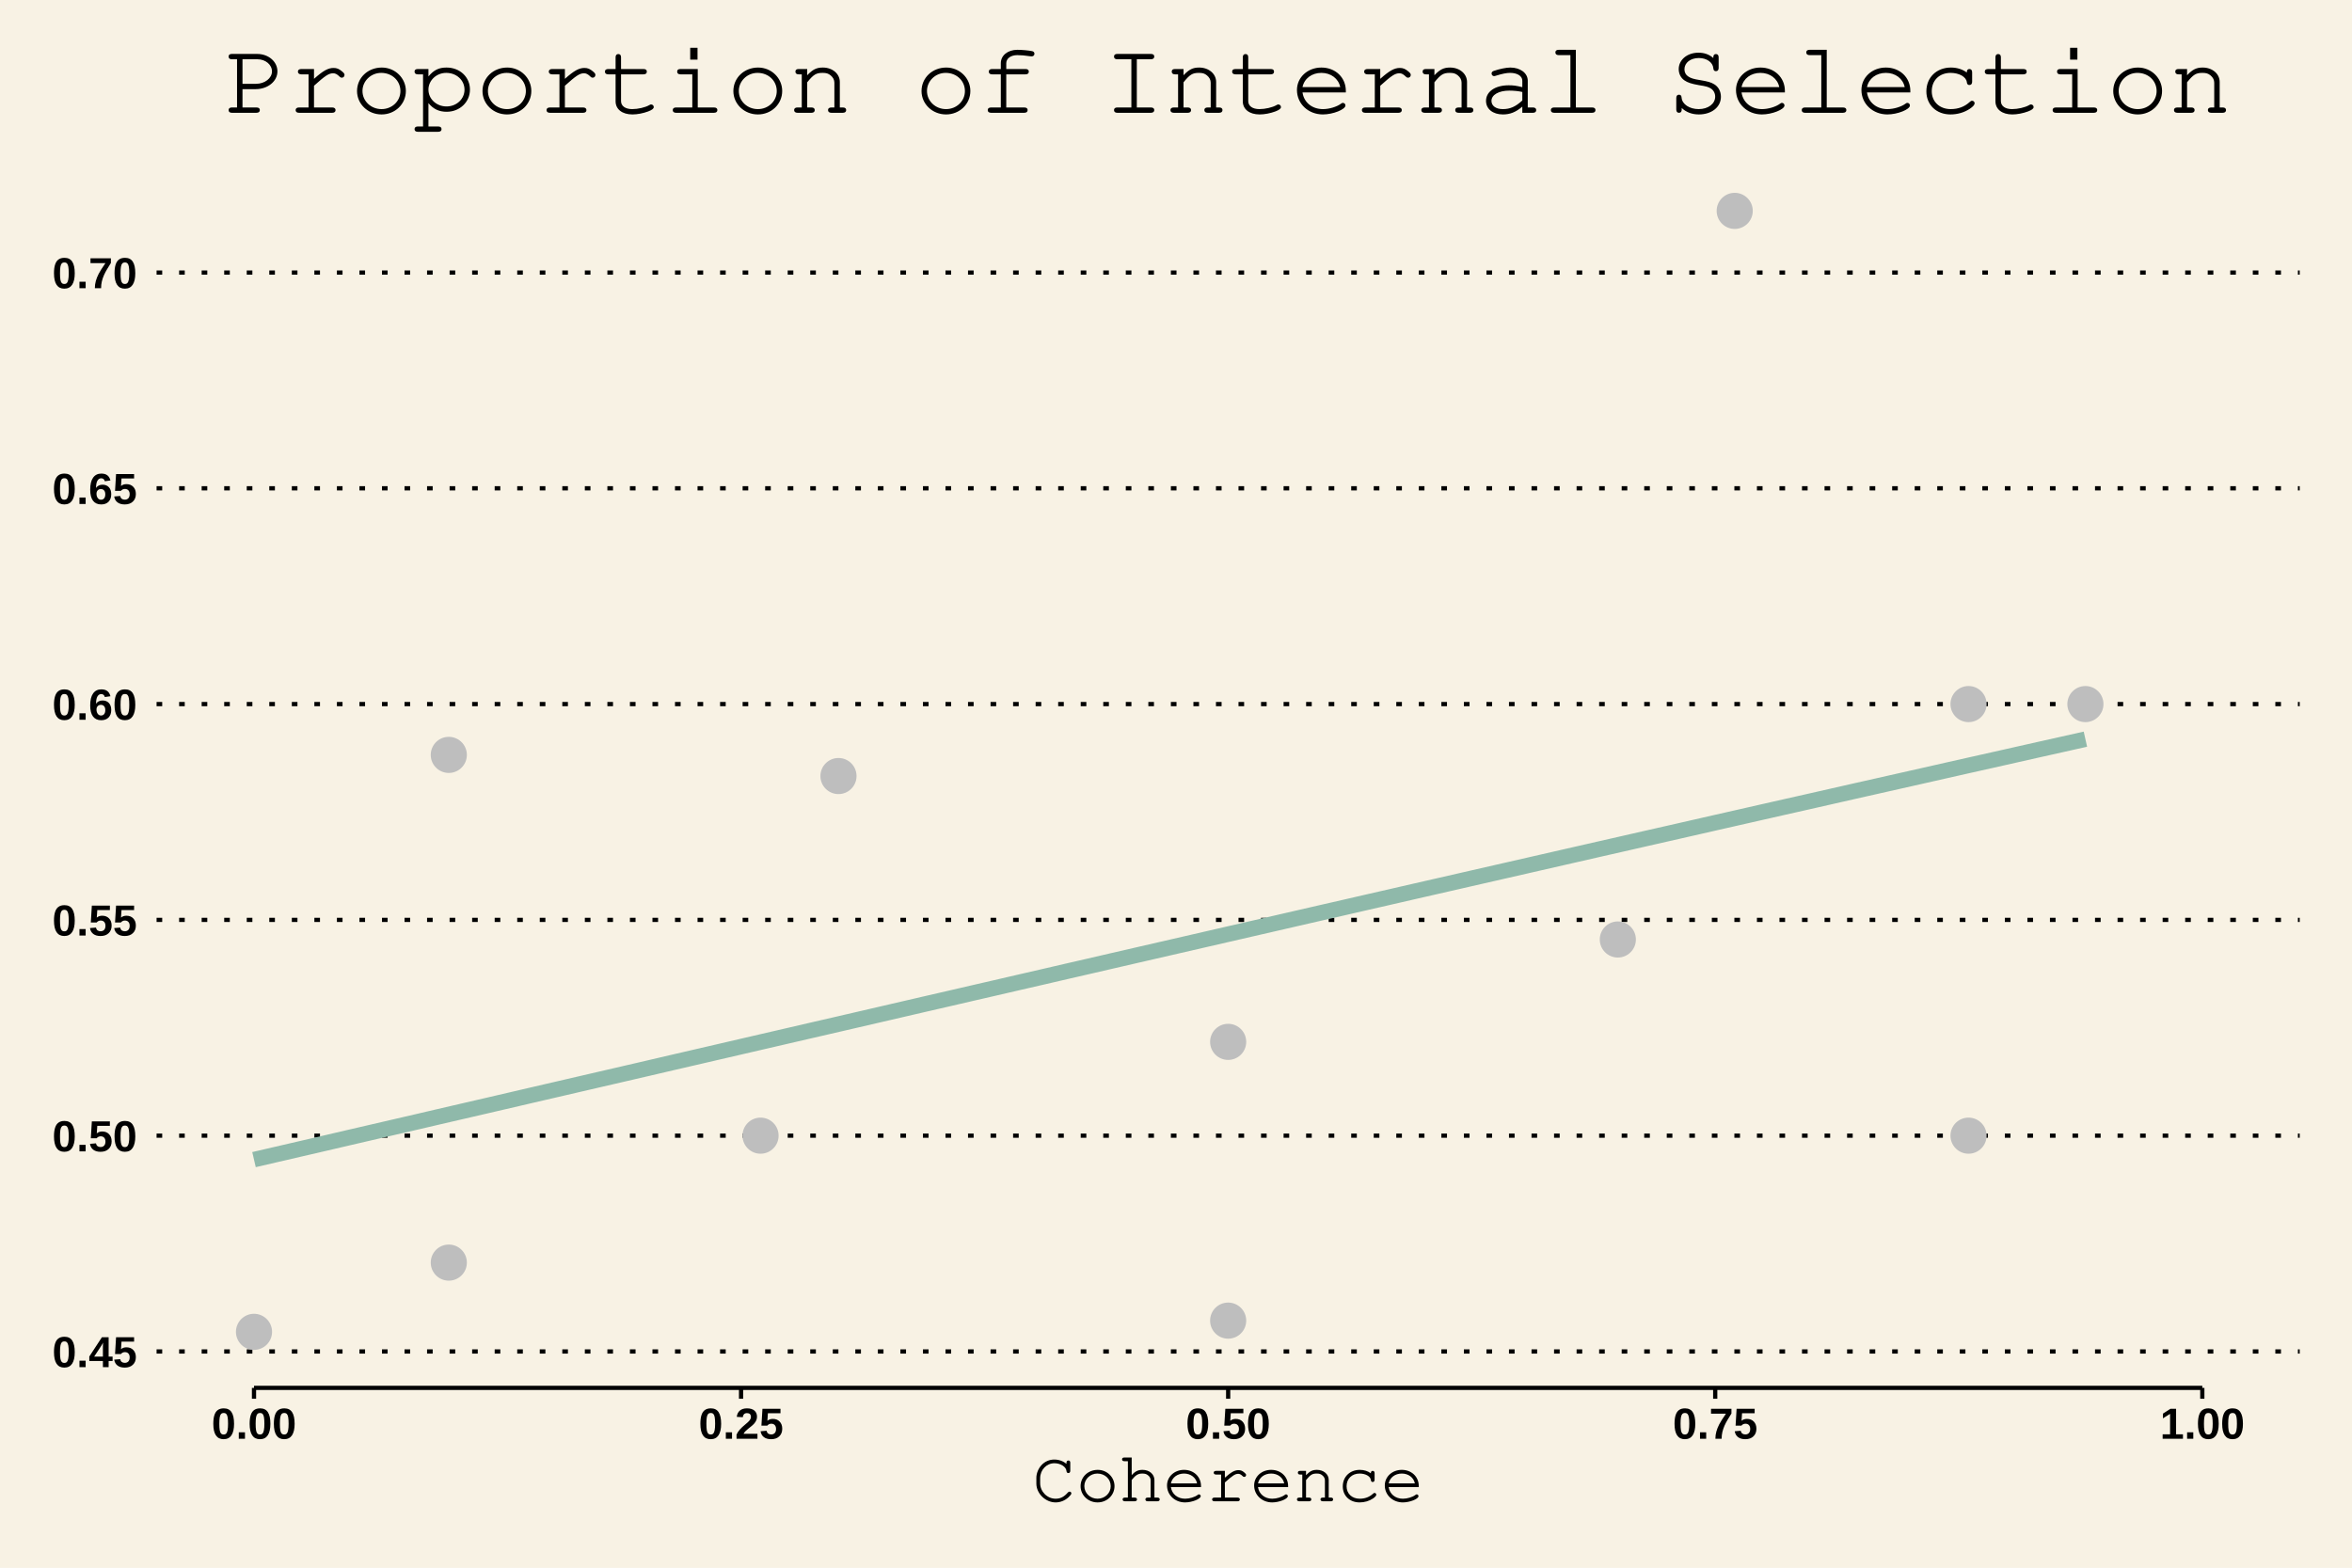
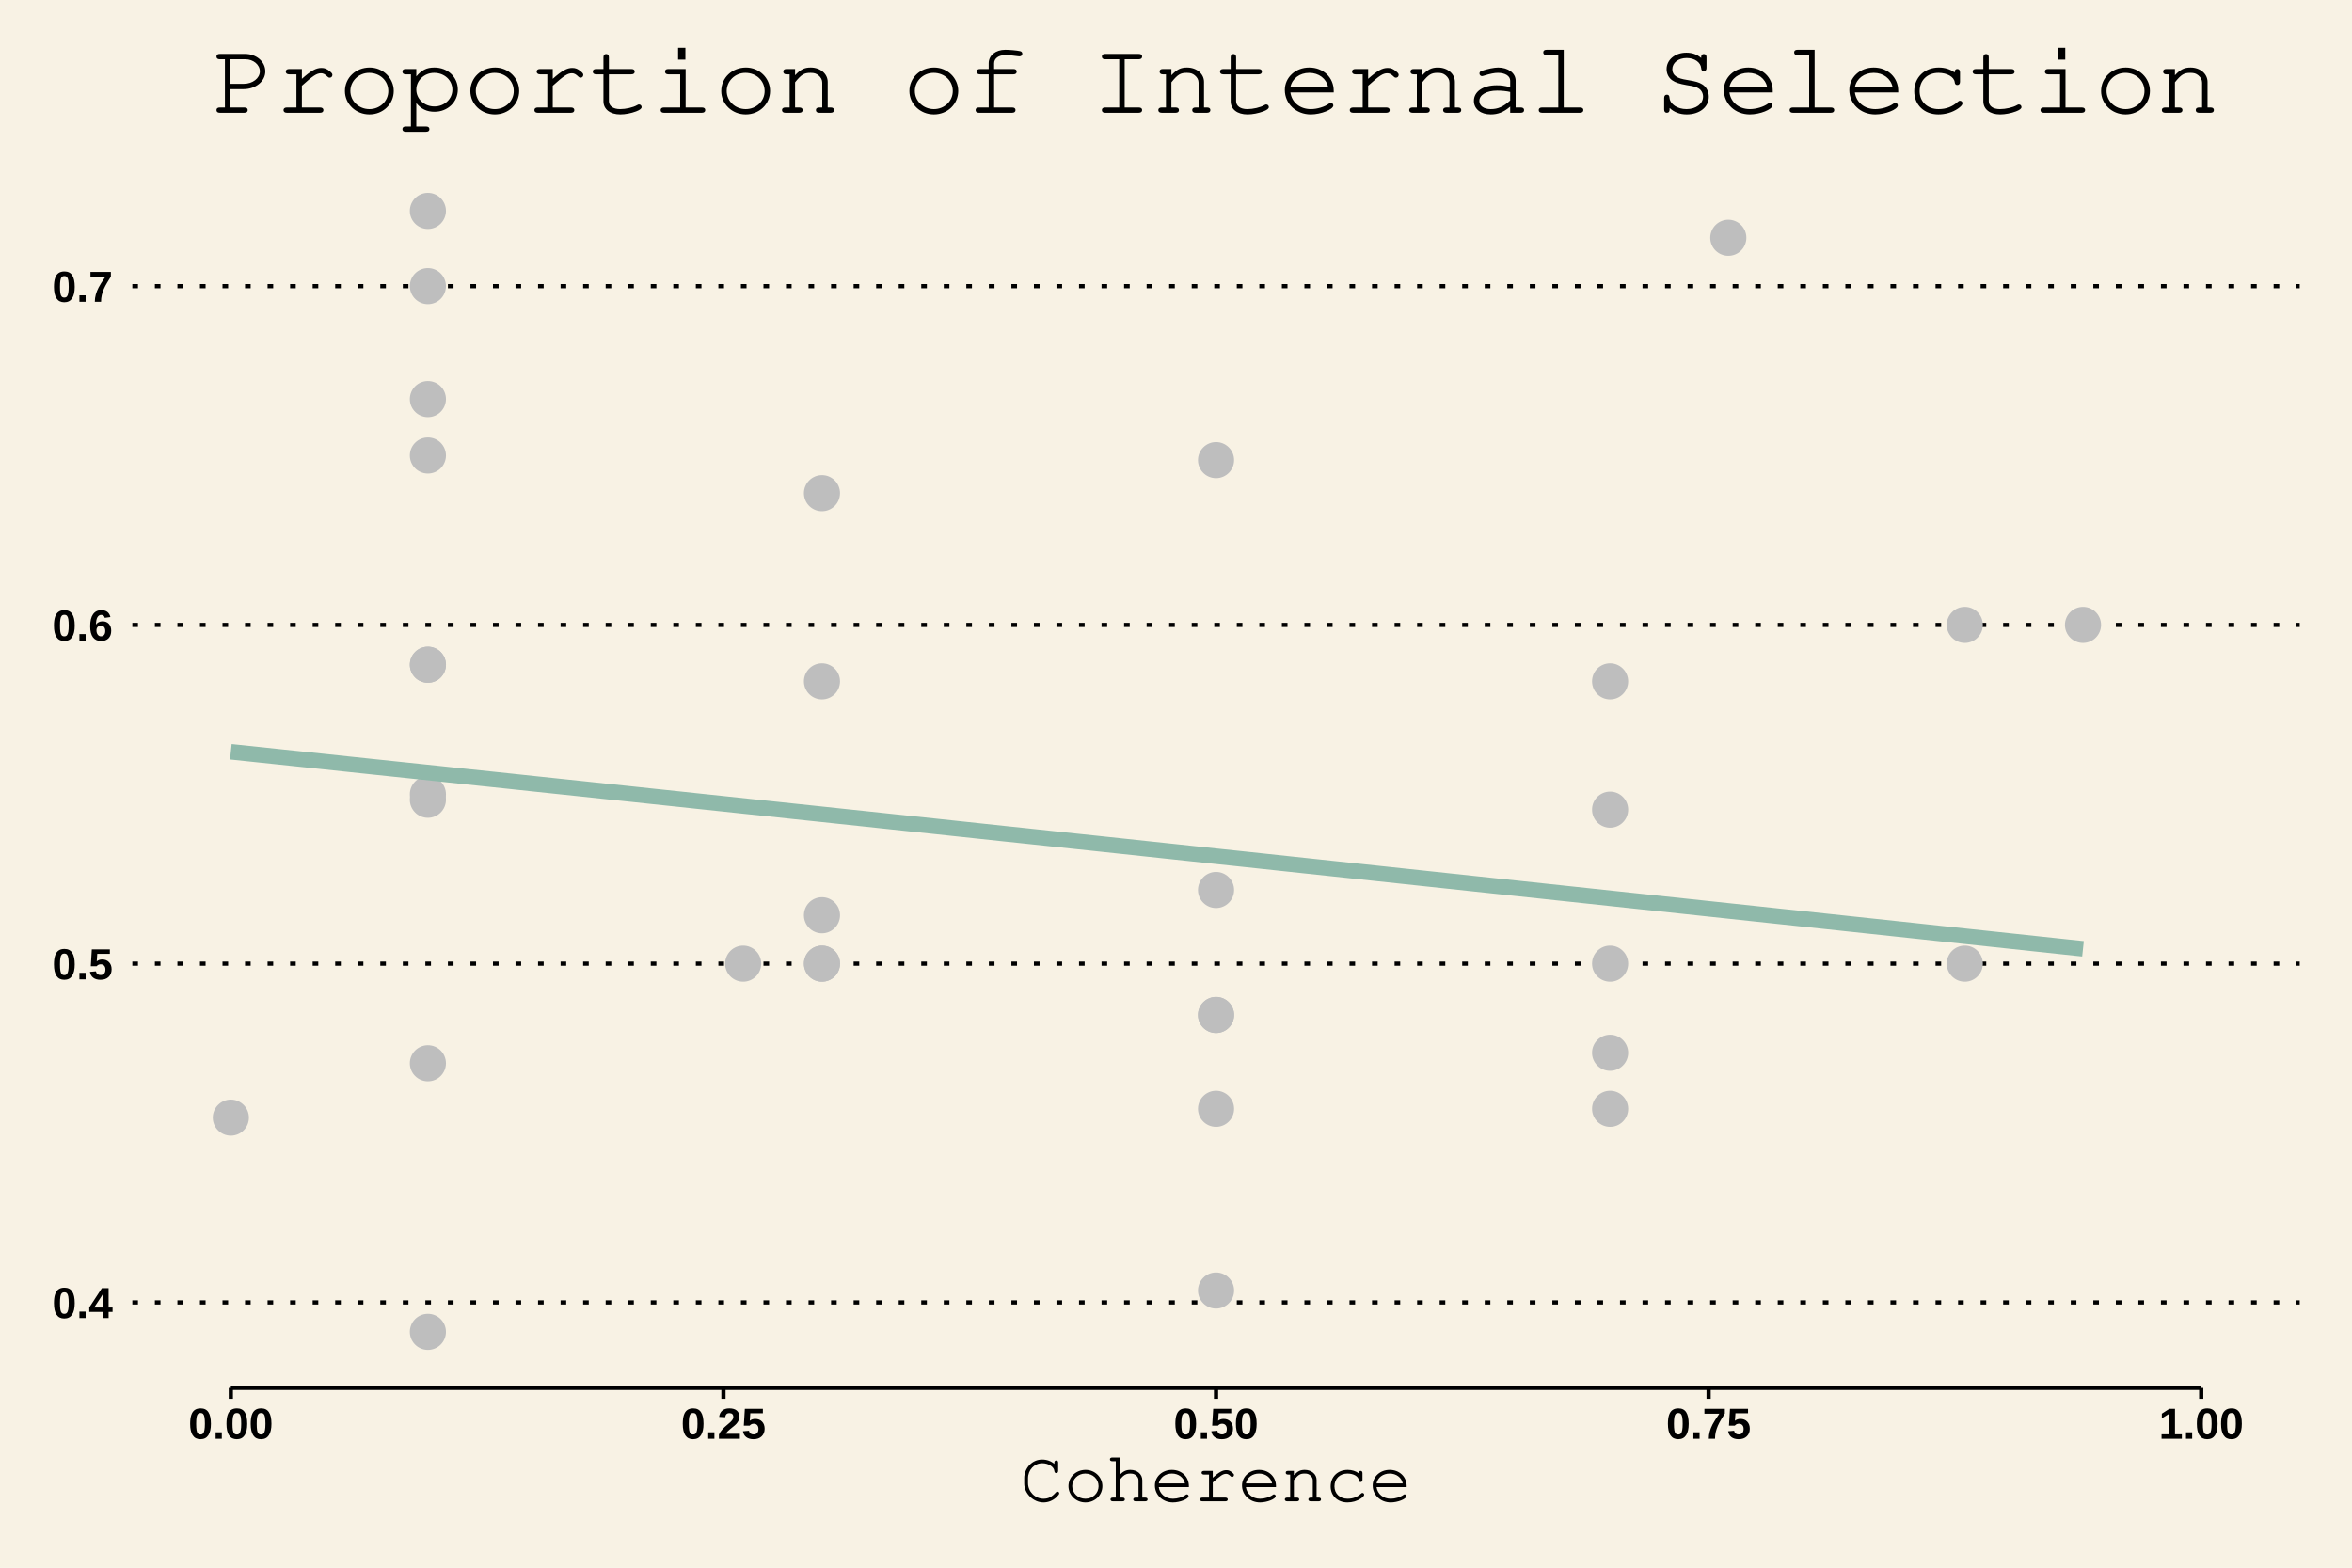
<svg xmlns="http://www.w3.org/2000/svg" class="svglite" width="648.00pt" height="432.00pt" viewBox="0 0 648.00 432.00">
  <defs>
    <style type="text/css">
    .svglite line, .svglite polyline, .svglite polygon, .svglite path, .svglite rect, .svglite circle {
      fill: none;
      stroke: #000000;
      stroke-linecap: round;
      stroke-linejoin: round;
      stroke-miterlimit: 10.00;
    }
  </style>
  </defs>
  <rect width="100%" height="100%" style="stroke: none; fill: #F8F2E4;" />
  <defs>
    <clipPath id="cpMC4wMHw2NDguMDB8MC4wMHw0MzIuMDA=">
      <rect x="0.00" y="0.00" width="648.00" height="432.00" />
    </clipPath>
  </defs>
  <g clip-path="url(#cpMC4wMHw2NDguMDB8MC4wMHw0MzIuMDA=)">
-     <rect x="-0" y="0" width="648.00" height="432.00" style="stroke-width: 1.16; stroke: none; fill: #F8F2E4;" />
+     <rect x="0.00" y="0" width="648.00" height="432.00" style="stroke-width: 1.16; stroke: none; fill: #F8F2E4;" />
  </g>
  <defs>
-     <clipPath id="cpNDMuMTR8NjMzLjYwfDQyLjY2fDM4Mi40NQ==">
-       <rect x="43.14" y="42.66" width="590.46" height="339.79" />
+     <clipPath id="cpMzYuNDZ8NjMzLjYwfDQyLjY2fDM4Mi40NQ==">
+       <rect x="36.46" y="42.66" width="597.14" height="339.79" />
    </clipPath>
  </defs>
-   <g clip-path="url(#cpNDMuMTR8NjMzLjYwfDQyLjY2fDM4Mi40NQ==)">
-     <rect x="43.14" y="42.66" width="590.46" height="339.79" style="stroke-width: 1.16; stroke: none; fill: #F8F2E4;" />
-     <polyline points="43.14,372.42 633.60,372.42 " style="stroke-width: 1.16; stroke-dasharray: 1.55,4.66; stroke-linecap: butt;" />
-     <polyline points="43.14,312.95 633.60,312.95 " style="stroke-width: 1.16; stroke-dasharray: 1.55,4.66; stroke-linecap: butt;" />
-     <polyline points="43.14,253.49 633.60,253.49 " style="stroke-width: 1.16; stroke-dasharray: 1.55,4.66; stroke-linecap: butt;" />
-     <polyline points="43.14,194.02 633.60,194.02 " style="stroke-width: 1.16; stroke-dasharray: 1.55,4.66; stroke-linecap: butt;" />
-     <polyline points="43.14,134.56 633.60,134.56 " style="stroke-width: 1.16; stroke-dasharray: 1.55,4.66; stroke-linecap: butt;" />
-     <polyline points="43.14,75.10 633.60,75.10 " style="stroke-width: 1.16; stroke-dasharray: 1.55,4.66; stroke-linecap: butt;" />
-     <circle cx="69.98" cy="367.01" r="4.62" style="stroke-width: 0.71; stroke: #BEBEBE; fill: #BEBEBE;" />
-     <circle cx="123.65" cy="347.93" r="4.62" style="stroke-width: 0.71; stroke: #BEBEBE; fill: #BEBEBE;" />
-     <circle cx="123.65" cy="208.02" r="4.62" style="stroke-width: 0.71; stroke: #BEBEBE; fill: #BEBEBE;" />
-     <circle cx="209.54" cy="312.95" r="4.62" style="stroke-width: 0.71; stroke: #BEBEBE; fill: #BEBEBE;" />
-     <circle cx="231.01" cy="213.85" r="4.62" style="stroke-width: 0.71; stroke: #BEBEBE; fill: #BEBEBE;" />
-     <circle cx="338.37" cy="287.10" r="4.62" style="stroke-width: 0.71; stroke: #BEBEBE; fill: #BEBEBE;" />
-     <circle cx="338.37" cy="363.92" r="4.62" style="stroke-width: 0.71; stroke: #BEBEBE; fill: #BEBEBE;" />
-     <circle cx="445.73" cy="258.89" r="4.62" style="stroke-width: 0.71; stroke: #BEBEBE; fill: #BEBEBE;" />
-     <circle cx="477.93" cy="58.11" r="4.62" style="stroke-width: 0.71; stroke: #BEBEBE; fill: #BEBEBE;" />
-     <circle cx="542.35" cy="312.95" r="4.62" style="stroke-width: 0.71; stroke: #BEBEBE; fill: #BEBEBE;" />
-     <circle cx="542.35" cy="194.02" r="4.62" style="stroke-width: 0.71; stroke: #BEBEBE; fill: #BEBEBE;" />
-     <circle cx="574.55" cy="194.02" r="4.62" style="stroke-width: 0.71; stroke: #BEBEBE; fill: #BEBEBE;" />
-     <polyline points="69.98,319.55 76.36,318.07 82.75,316.59 89.14,315.11 95.52,313.62 101.91,312.14 108.30,310.66 114.69,309.18 121.07,307.69 127.46,306.21 133.85,304.73 140.23,303.25 146.62,301.76 153.01,300.28 159.39,298.80 165.78,297.32 172.17,295.84 178.56,294.36 184.94,292.87 191.33,291.39 197.72,289.91 204.10,288.43 210.49,286.95 216.88,285.47 223.27,283.99 229.65,282.52 236.04,281.04 242.43,279.56 248.81,278.08 255.20,276.60 261.59,275.13 267.97,273.65 274.36,272.18 280.75,270.70 287.14,269.23 293.52,267.75 299.91,266.28 306.30,264.80 312.68,263.33 319.07,261.86 325.46,260.39 331.85,258.92 338.23,257.45 344.62,255.98 351.01,254.51 357.39,253.04 363.78,251.57 370.17,250.11 376.55,248.64 382.94,247.18 389.33,245.71 395.72,244.25 402.10,242.79 408.49,241.33 414.88,239.87 421.26,238.41 427.65,236.95 434.04,235.49 440.43,234.03 446.81,232.58 453.20,231.12 459.59,229.67 465.97,228.22 472.36,226.76 478.75,225.31 485.13,223.86 491.52,222.41 497.91,220.97 504.30,219.52 510.68,218.07 517.07,216.63 523.46,215.19 529.84,213.75 536.23,212.30 542.62,210.86 549.01,209.43 555.39,207.99 561.78,206.55 568.17,205.12 574.55,203.69 " style="stroke-width: 4.27; stroke: #8FB9AA; stroke-linecap: butt;" />
-     <rect x="43.14" y="42.66" width="590.46" height="339.79" style="stroke-width: 1.16; stroke: none;" />
+   <g clip-path="url(#cpMzYuNDZ8NjMzLjYwfDQyLjY2fDM4Mi40NQ==)">
+     <rect x="36.46" y="42.66" width="597.14" height="339.79" style="stroke-width: 1.16; stroke: none; fill: #F8F2E4;" />
+     <polyline points="36.46,358.89 633.60,358.89 " style="stroke-width: 1.16; stroke-dasharray: 1.55,4.66; stroke-linecap: butt;" />
+     <polyline points="36.46,265.55 633.60,265.55 " style="stroke-width: 1.16; stroke-dasharray: 1.55,4.66; stroke-linecap: butt;" />
+     <polyline points="36.46,172.20 633.60,172.20 " style="stroke-width: 1.16; stroke-dasharray: 1.55,4.66; stroke-linecap: butt;" />
+     <polyline points="36.46,78.85 633.60,78.85 " style="stroke-width: 1.16; stroke-dasharray: 1.55,4.66; stroke-linecap: butt;" />
+     <circle cx="63.60" cy="307.98" r="4.62" style="stroke-width: 0.71; stroke: #BEBEBE; fill: #BEBEBE;" />
+     <circle cx="117.89" cy="293.00" r="4.62" style="stroke-width: 0.71; stroke: #BEBEBE; fill: #BEBEBE;" />
+     <circle cx="117.89" cy="218.87" r="4.62" style="stroke-width: 0.71; stroke: #BEBEBE; fill: #BEBEBE;" />
+     <circle cx="117.89" cy="220.38" r="4.62" style="stroke-width: 0.71; stroke: #BEBEBE; fill: #BEBEBE;" />
+     <circle cx="117.89" cy="109.97" r="4.62" style="stroke-width: 0.71; stroke: #BEBEBE; fill: #BEBEBE;" />
+     <circle cx="117.89" cy="367.01" r="4.62" style="stroke-width: 0.71; stroke: #BEBEBE; fill: #BEBEBE;" />
+     <circle cx="117.89" cy="183.18" r="4.62" style="stroke-width: 0.71; stroke: #BEBEBE; fill: #BEBEBE;" />
+     <circle cx="117.89" cy="58.11" r="4.62" style="stroke-width: 0.71; stroke: #BEBEBE; fill: #BEBEBE;" />
+     <circle cx="117.89" cy="78.85" r="4.62" style="stroke-width: 0.71; stroke: #BEBEBE; fill: #BEBEBE;" />
+     <circle cx="117.89" cy="183.18" r="4.62" style="stroke-width: 0.71; stroke: #BEBEBE; fill: #BEBEBE;" />
+     <circle cx="117.89" cy="125.52" r="4.62" style="stroke-width: 0.71; stroke: #BEBEBE; fill: #BEBEBE;" />
+     <circle cx="204.75" cy="265.55" r="4.62" style="stroke-width: 0.71; stroke: #BEBEBE; fill: #BEBEBE;" />
+     <circle cx="226.46" cy="187.76" r="4.62" style="stroke-width: 0.71; stroke: #BEBEBE; fill: #BEBEBE;" />
+     <circle cx="226.46" cy="265.55" r="4.62" style="stroke-width: 0.71; stroke: #BEBEBE; fill: #BEBEBE;" />
+     <circle cx="226.46" cy="265.55" r="4.62" style="stroke-width: 0.71; stroke: #BEBEBE; fill: #BEBEBE;" />
+     <circle cx="226.46" cy="252.21" r="4.62" style="stroke-width: 0.71; stroke: #BEBEBE; fill: #BEBEBE;" />
+     <circle cx="226.46" cy="135.90" r="4.62" style="stroke-width: 0.71; stroke: #BEBEBE; fill: #BEBEBE;" />
+     <circle cx="335.03" cy="245.25" r="4.62" style="stroke-width: 0.71; stroke: #BEBEBE; fill: #BEBEBE;" />
+     <circle cx="335.03" cy="305.55" r="4.62" style="stroke-width: 0.71; stroke: #BEBEBE; fill: #BEBEBE;" />
+     <circle cx="335.03" cy="279.69" r="4.62" style="stroke-width: 0.71; stroke: #BEBEBE; fill: #BEBEBE;" />
+     <circle cx="335.03" cy="355.62" r="4.62" style="stroke-width: 0.71; stroke: #BEBEBE; fill: #BEBEBE;" />
+     <circle cx="335.03" cy="279.69" r="4.62" style="stroke-width: 0.71; stroke: #BEBEBE; fill: #BEBEBE;" />
+     <circle cx="335.03" cy="126.79" r="4.62" style="stroke-width: 0.71; stroke: #BEBEBE; fill: #BEBEBE;" />
+     <circle cx="443.60" cy="223.11" r="4.62" style="stroke-width: 0.71; stroke: #BEBEBE; fill: #BEBEBE;" />
+     <circle cx="443.60" cy="265.55" r="4.62" style="stroke-width: 0.71; stroke: #BEBEBE; fill: #BEBEBE;" />
+     <circle cx="443.60" cy="290.11" r="4.62" style="stroke-width: 0.71; stroke: #BEBEBE; fill: #BEBEBE;" />
+     <circle cx="443.60" cy="305.55" r="4.62" style="stroke-width: 0.71; stroke: #BEBEBE; fill: #BEBEBE;" />
+     <circle cx="443.60" cy="187.76" r="4.62" style="stroke-width: 0.71; stroke: #BEBEBE; fill: #BEBEBE;" />
+     <circle cx="476.17" cy="65.52" r="4.62" style="stroke-width: 0.71; stroke: #BEBEBE; fill: #BEBEBE;" />
+     <circle cx="541.32" cy="265.55" r="4.62" style="stroke-width: 0.71; stroke: #BEBEBE; fill: #BEBEBE;" />
+     <circle cx="541.32" cy="172.20" r="4.62" style="stroke-width: 0.71; stroke: #BEBEBE; fill: #BEBEBE;" />
+     <circle cx="573.89" cy="172.20" r="4.62" style="stroke-width: 0.71; stroke: #BEBEBE; fill: #BEBEBE;" />
+     <polyline points="63.60,207.16 70.06,207.84 76.52,208.52 82.98,209.20 89.44,209.88 95.90,210.57 102.36,211.25 108.82,211.93 115.28,212.61 121.74,213.29 128.20,213.98 134.66,214.66 141.12,215.34 147.58,216.03 154.03,216.71 160.49,217.39 166.95,218.08 173.41,218.76 179.87,219.45 186.33,220.13 192.79,220.82 199.25,221.50 205.71,222.19 212.17,222.87 218.63,223.56 225.09,224.24 231.55,224.93 238.00,225.61 244.46,226.30 250.92,226.99 257.38,227.67 263.84,228.36 270.30,229.05 276.76,229.74 283.22,230.42 289.68,231.11 296.14,231.80 302.60,232.48 309.06,233.17 315.52,233.86 321.98,234.55 328.43,235.24 334.89,235.93 341.35,236.61 347.81,237.30 354.27,237.99 360.73,238.68 367.19,239.37 373.65,240.06 380.11,240.75 386.57,241.44 393.03,242.13 399.49,242.82 405.95,243.51 412.40,244.20 418.86,244.89 425.32,245.58 431.78,246.27 438.24,246.96 444.70,247.65 451.16,248.34 457.62,249.03 464.08,249.72 470.54,250.41 477.00,251.10 483.46,251.79 489.92,252.48 496.38,253.17 502.83,253.86 509.29,254.55 515.75,255.24 522.21,255.93 528.67,256.62 535.13,257.32 541.59,258.01 548.05,258.70 554.51,259.39 560.97,260.08 567.43,260.77 573.89,261.46 " style="stroke-width: 4.27; stroke: #8FB9AA; stroke-linecap: butt;" />
+     <rect x="36.46" y="42.66" width="597.14" height="339.79" style="stroke-width: 1.16; stroke: none;" />
  </g>
  <g clip-path="url(#cpMC4wMHw2NDguMDB8MC4wMHw0MzIuMDA=)">
-     <text x="37.76" y="376.74" text-anchor="end" style="font-size: 12.00px; font-weight: bold; font-family: Arial;" textLength="23.36px" lengthAdjust="spacingAndGlyphs">0.45</text>
-     <text x="37.76" y="317.27" text-anchor="end" style="font-size: 12.00px; font-weight: bold; font-family: Arial;" textLength="23.36px" lengthAdjust="spacingAndGlyphs">0.50</text>
-     <text x="37.76" y="257.81" text-anchor="end" style="font-size: 12.00px; font-weight: bold; font-family: Arial;" textLength="23.36px" lengthAdjust="spacingAndGlyphs">0.55</text>
-     <text x="37.76" y="198.34" text-anchor="end" style="font-size: 12.00px; font-weight: bold; font-family: Arial;" textLength="23.36px" lengthAdjust="spacingAndGlyphs">0.60</text>
-     <text x="37.76" y="138.88" text-anchor="end" style="font-size: 12.00px; font-weight: bold; font-family: Arial;" textLength="23.36px" lengthAdjust="spacingAndGlyphs">0.65</text>
-     <text x="37.76" y="79.42" text-anchor="end" style="font-size: 12.00px; font-weight: bold; font-family: Arial;" textLength="23.36px" lengthAdjust="spacingAndGlyphs">0.70</text>
-     <polyline points="69.98,382.45 606.76,382.45 " style="stroke-width: 1.16; stroke-linecap: butt;" />
-     <polyline points="69.98,385.44 69.98,382.45 " style="stroke-width: 1.16; stroke-linecap: butt;" />
-     <polyline points="204.17,385.44 204.17,382.45 " style="stroke-width: 1.16; stroke-linecap: butt;" />
-     <polyline points="338.37,385.44 338.37,382.45 " style="stroke-width: 1.16; stroke-linecap: butt;" />
-     <polyline points="472.56,385.44 472.56,382.45 " style="stroke-width: 1.16; stroke-linecap: butt;" />
-     <polyline points="606.76,385.44 606.76,382.45 " style="stroke-width: 1.16; stroke-linecap: butt;" />
-     <text x="69.98" y="396.47" text-anchor="middle" style="font-size: 12.00px; font-weight: bold; font-family: Arial;" textLength="23.36px" lengthAdjust="spacingAndGlyphs">0.00</text>
-     <text x="204.17" y="396.47" text-anchor="middle" style="font-size: 12.00px; font-weight: bold; font-family: Arial;" textLength="23.36px" lengthAdjust="spacingAndGlyphs">0.25</text>
-     <text x="338.37" y="396.47" text-anchor="middle" style="font-size: 12.00px; font-weight: bold; font-family: Arial;" textLength="23.36px" lengthAdjust="spacingAndGlyphs">0.50</text>
-     <text x="472.56" y="396.47" text-anchor="middle" style="font-size: 12.00px; font-weight: bold; font-family: Arial;" textLength="23.36px" lengthAdjust="spacingAndGlyphs">0.75</text>
-     <text x="606.76" y="396.47" text-anchor="middle" style="font-size: 12.00px; font-weight: bold; font-family: Arial;" textLength="23.36px" lengthAdjust="spacingAndGlyphs">1.00</text>
-     <text x="338.37" y="413.70" text-anchor="middle" style="font-size: 20.00px; font-weight: 0; font-family: Courier;" textLength="108.02px" lengthAdjust="spacingAndGlyphs">Coherence</text>
-     <text x="338.37" y="31.08" text-anchor="middle" style="font-size: 28.80px; font-weight: 0; font-family: Courier;" textLength="552.96px" lengthAdjust="spacingAndGlyphs">Proportion of Internal Selection</text>
+     <text x="31.08" y="363.21" text-anchor="end" style="font-size: 12.00px; font-weight: bold; font-family: Arial;" textLength="16.68px" lengthAdjust="spacingAndGlyphs">0.4</text>
+     <text x="31.08" y="269.87" text-anchor="end" style="font-size: 12.00px; font-weight: bold; font-family: Arial;" textLength="16.68px" lengthAdjust="spacingAndGlyphs">0.5</text>
+     <text x="31.08" y="176.52" text-anchor="end" style="font-size: 12.00px; font-weight: bold; font-family: Arial;" textLength="16.68px" lengthAdjust="spacingAndGlyphs">0.6</text>
+     <text x="31.08" y="83.17" text-anchor="end" style="font-size: 12.00px; font-weight: bold; font-family: Arial;" textLength="16.68px" lengthAdjust="spacingAndGlyphs">0.7</text>
+     <polyline points="63.60,382.45 606.46,382.45 " style="stroke-width: 1.16; stroke-linecap: butt;" />
+     <polyline points="63.60,385.44 63.60,382.45 " style="stroke-width: 1.16; stroke-linecap: butt;" />
+     <polyline points="199.32,385.44 199.32,382.45 " style="stroke-width: 1.16; stroke-linecap: butt;" />
+     <polyline points="335.03,385.44 335.03,382.45 " style="stroke-width: 1.16; stroke-linecap: butt;" />
+     <polyline points="470.74,385.44 470.74,382.45 " style="stroke-width: 1.16; stroke-linecap: butt;" />
+     <polyline points="606.46,385.44 606.46,382.45 " style="stroke-width: 1.16; stroke-linecap: butt;" />
+     <text x="63.60" y="396.47" text-anchor="middle" style="font-size: 12.00px; font-weight: bold; font-family: Arial;" textLength="23.36px" lengthAdjust="spacingAndGlyphs">0.00</text>
+     <text x="199.32" y="396.47" text-anchor="middle" style="font-size: 12.00px; font-weight: bold; font-family: Arial;" textLength="23.36px" lengthAdjust="spacingAndGlyphs">0.25</text>
+     <text x="335.03" y="396.47" text-anchor="middle" style="font-size: 12.00px; font-weight: bold; font-family: Arial;" textLength="23.36px" lengthAdjust="spacingAndGlyphs">0.50</text>
+     <text x="470.74" y="396.47" text-anchor="middle" style="font-size: 12.00px; font-weight: bold; font-family: Arial;" textLength="23.36px" lengthAdjust="spacingAndGlyphs">0.75</text>
+     <text x="606.46" y="396.47" text-anchor="middle" style="font-size: 12.00px; font-weight: bold; font-family: Arial;" textLength="23.36px" lengthAdjust="spacingAndGlyphs">1.00</text>
+     <text x="335.03" y="413.70" text-anchor="middle" style="font-size: 20.00px; font-weight: 0; font-family: Courier;" textLength="108.02px" lengthAdjust="spacingAndGlyphs">Coherence</text>
+     <text x="335.03" y="31.08" text-anchor="middle" style="font-size: 28.80px; font-weight: 0; font-family: Courier;" textLength="552.96px" lengthAdjust="spacingAndGlyphs">Proportion of Internal Selection</text>
  </g>
</svg>
